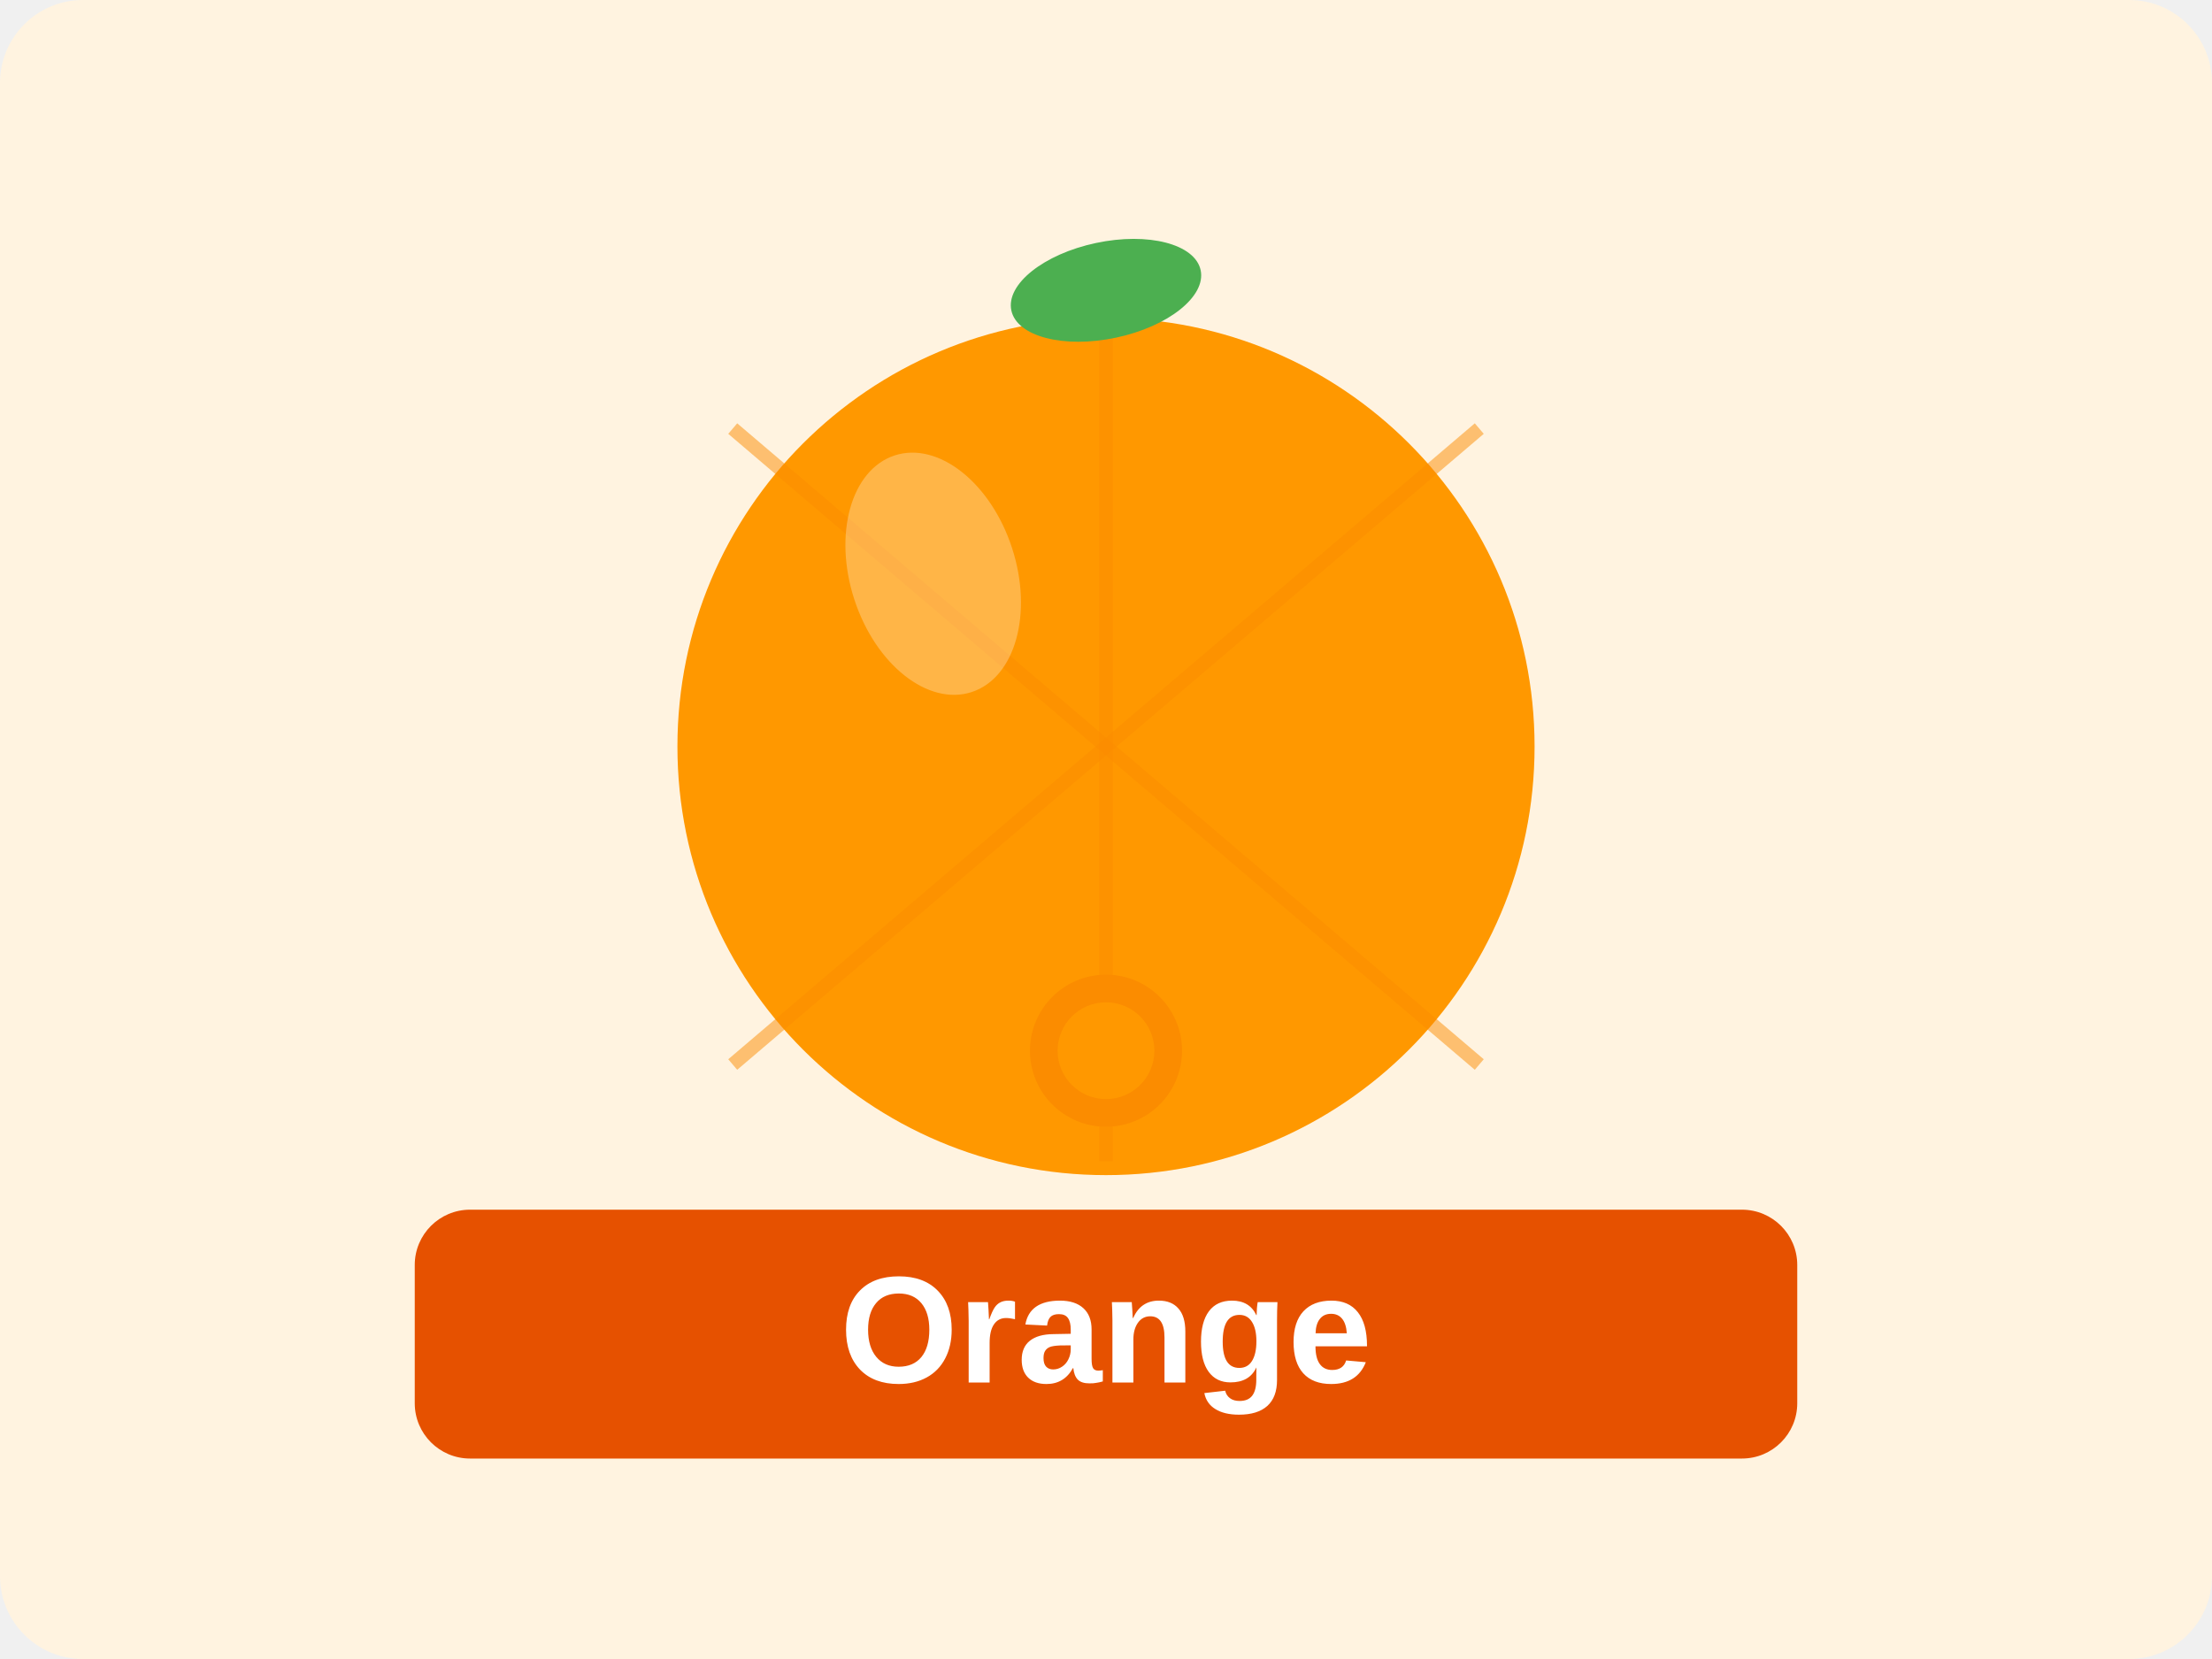
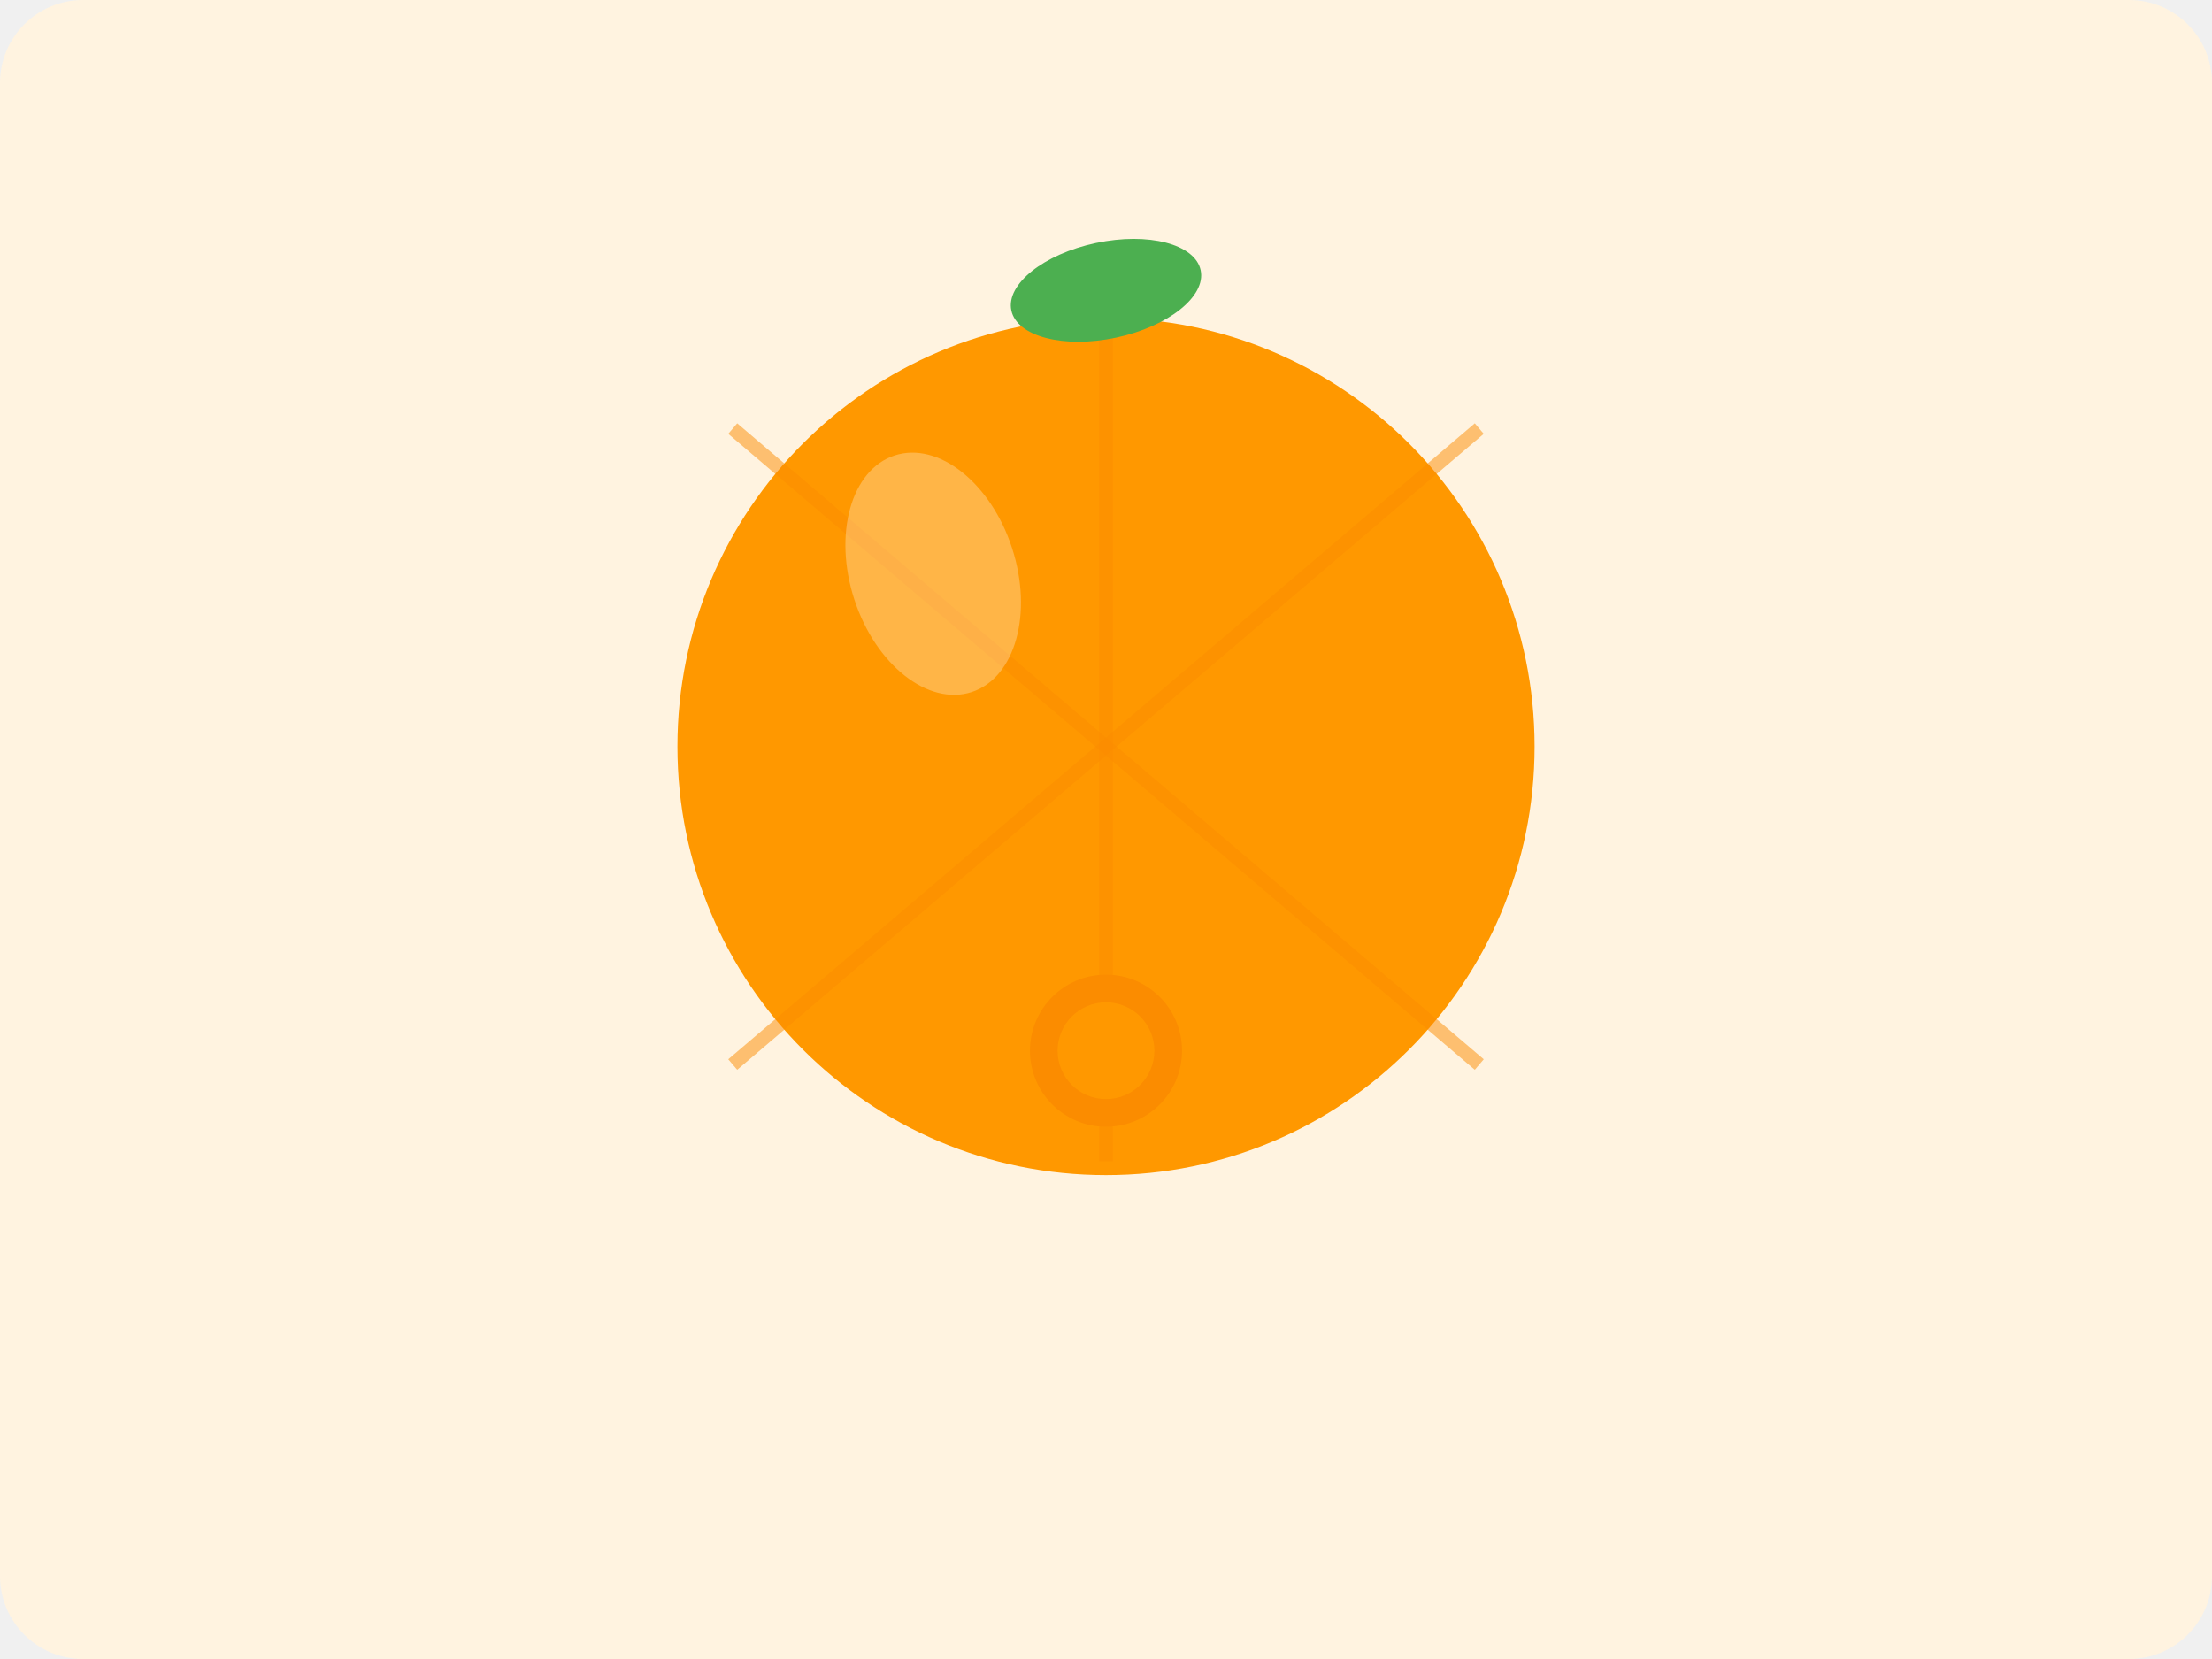
<svg xmlns="http://www.w3.org/2000/svg" width="320" height="240" viewBox="0 0 320 240">
  <rect width="320" height="240" fill="#fff3e0" rx="12" />
  <circle cx="160" cy="108" r="62" fill="#ff9800" />
  <line x1="160" y1="48" x2="160" y2="168" stroke="#fb8c00" stroke-width="2" opacity="0.5" />
  <line x1="106" y1="62" x2="214" y2="154" stroke="#fb8c00" stroke-width="2" opacity="0.5" />
  <line x1="106" y1="154" x2="214" y2="62" stroke="#fb8c00" stroke-width="2" opacity="0.5" />
  <circle cx="160" cy="152" r="11" fill="#fb8c00" />
  <circle cx="160" cy="152" r="7" fill="#ff9800" />
  <ellipse cx="160" cy="42" rx="14" ry="7" fill="#4caf50" transform="rotate(-12,160,42)" />
  <ellipse cx="135" cy="83" rx="12" ry="18" fill="rgba(255,255,255,0.28)" transform="rotate(-18,135,83)" />
-   <rect x="60" y="175" width="200" height="36" rx="8" fill="#e65100" />
-   <text x="160" y="200" text-anchor="middle" font-family="Arial,sans-serif" font-size="22" font-weight="bold" fill="white">Orange</text>
</svg>
